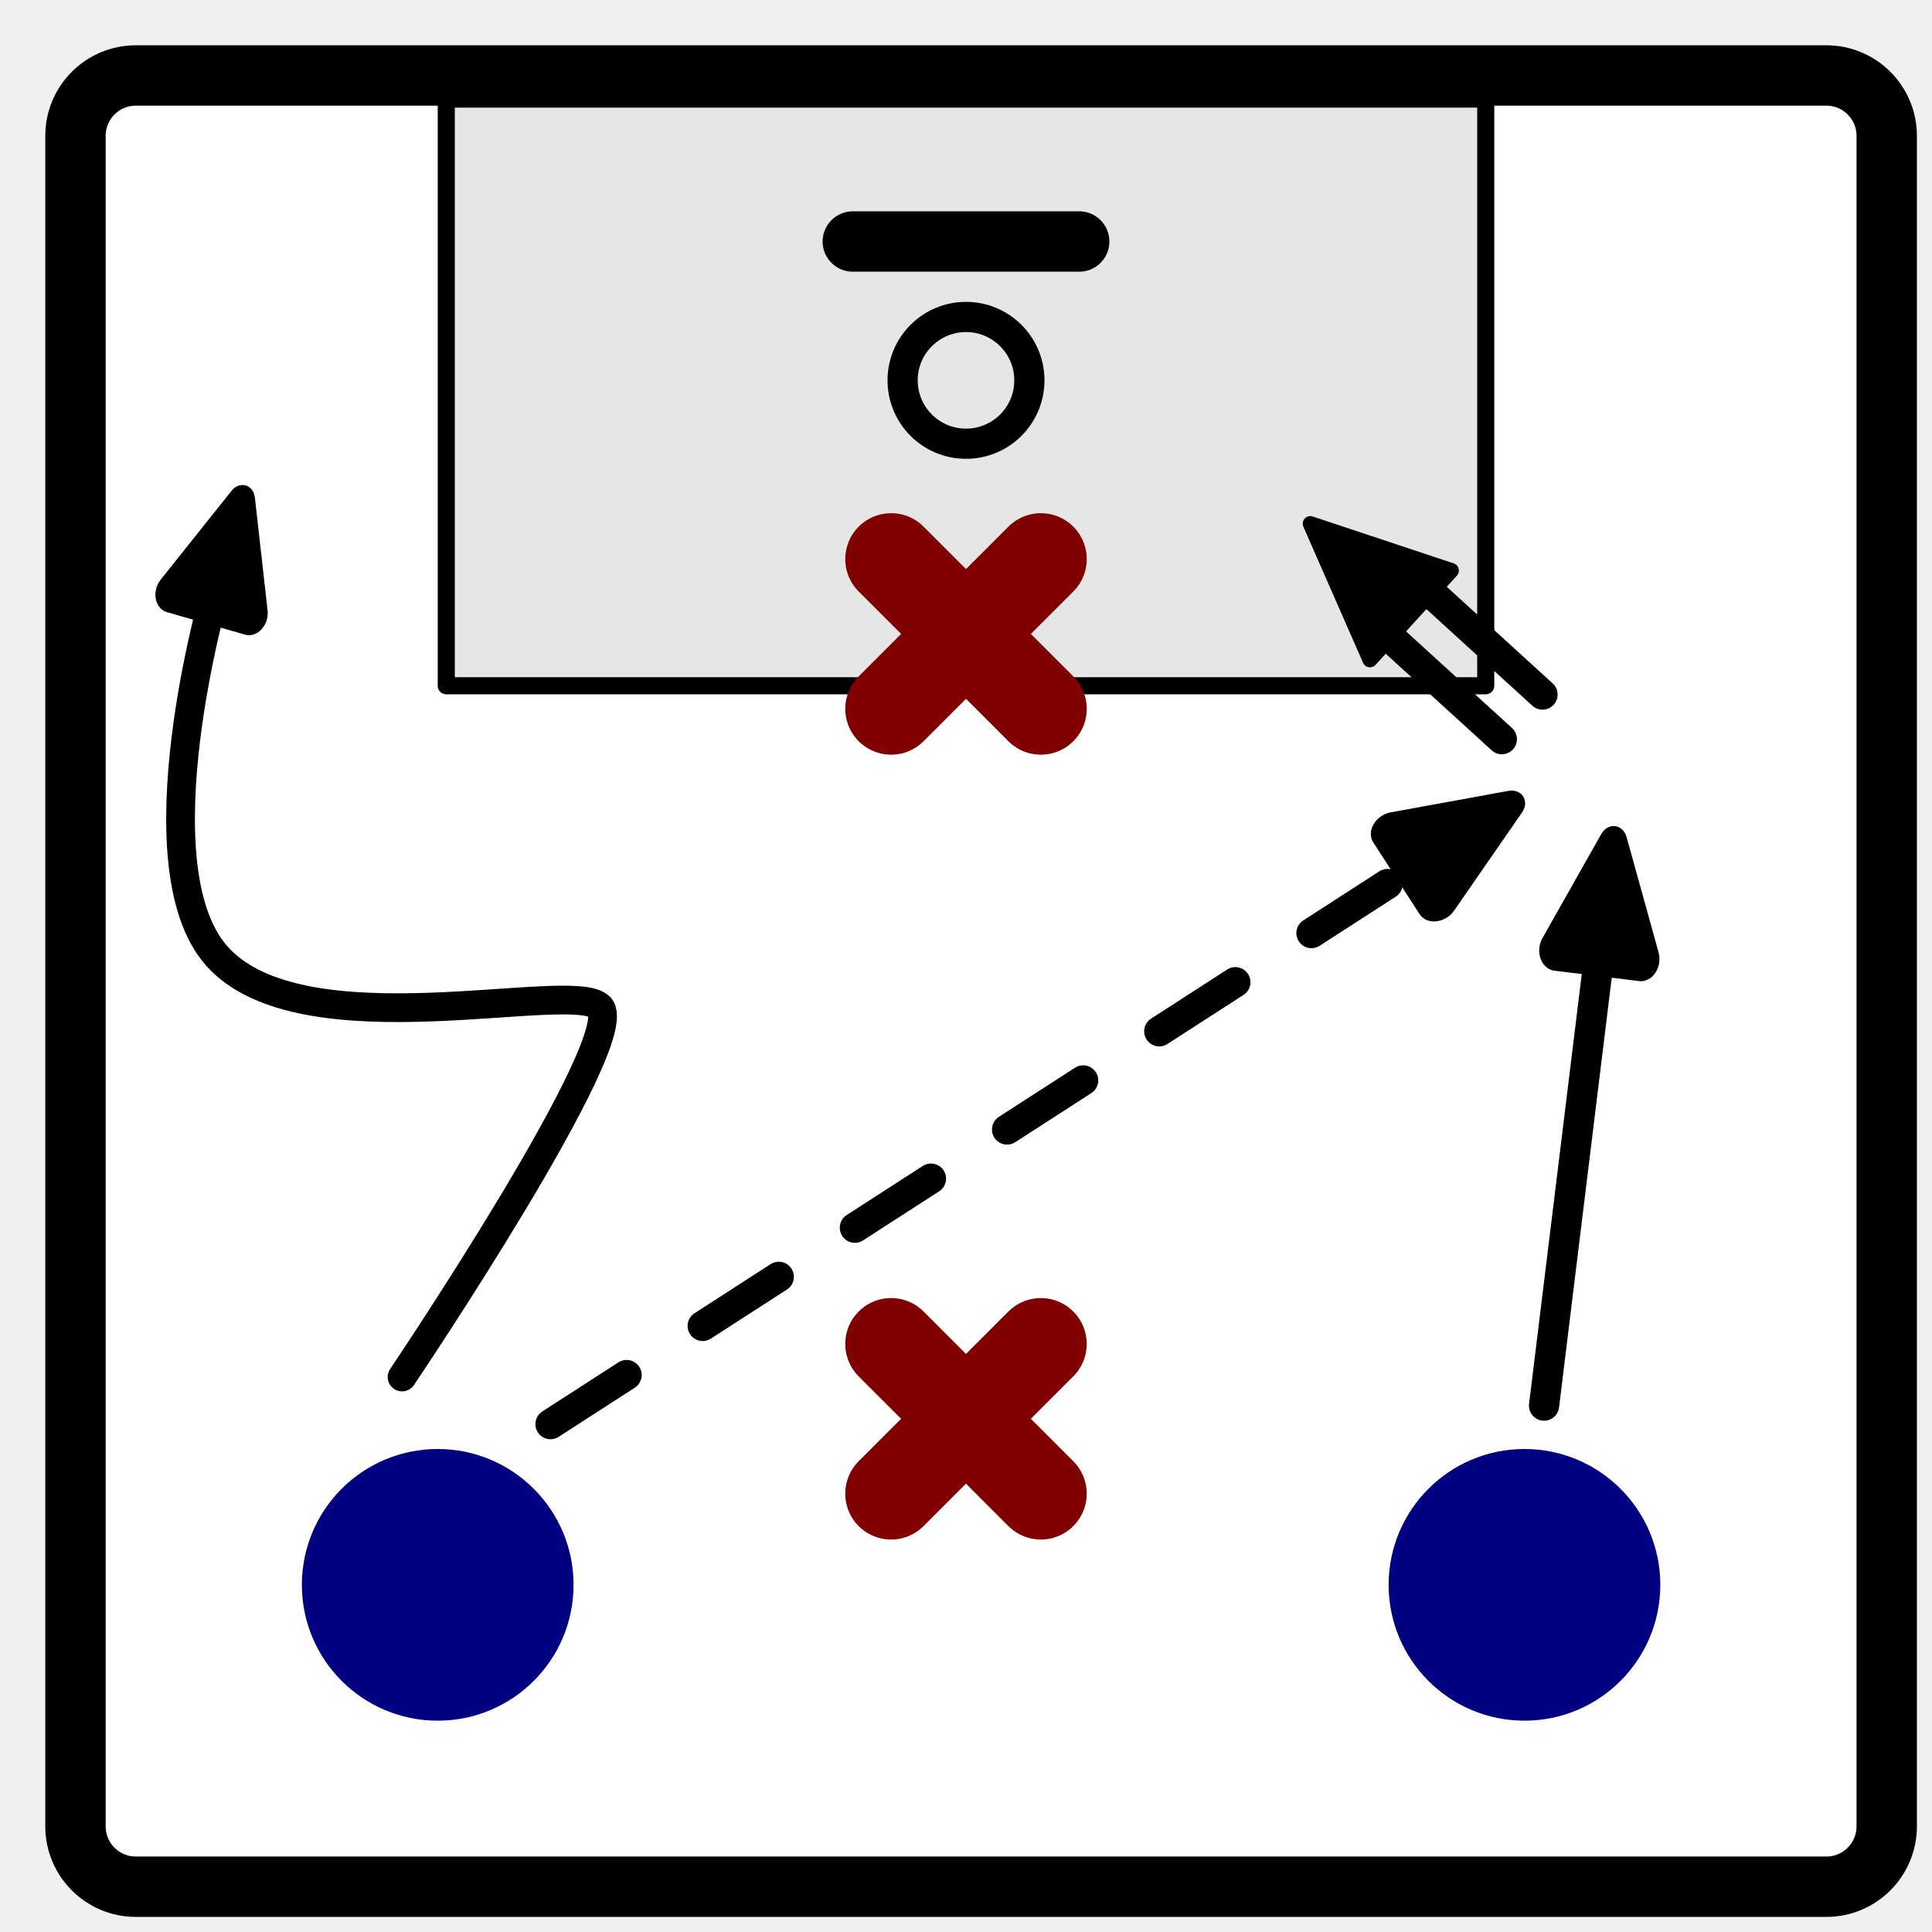
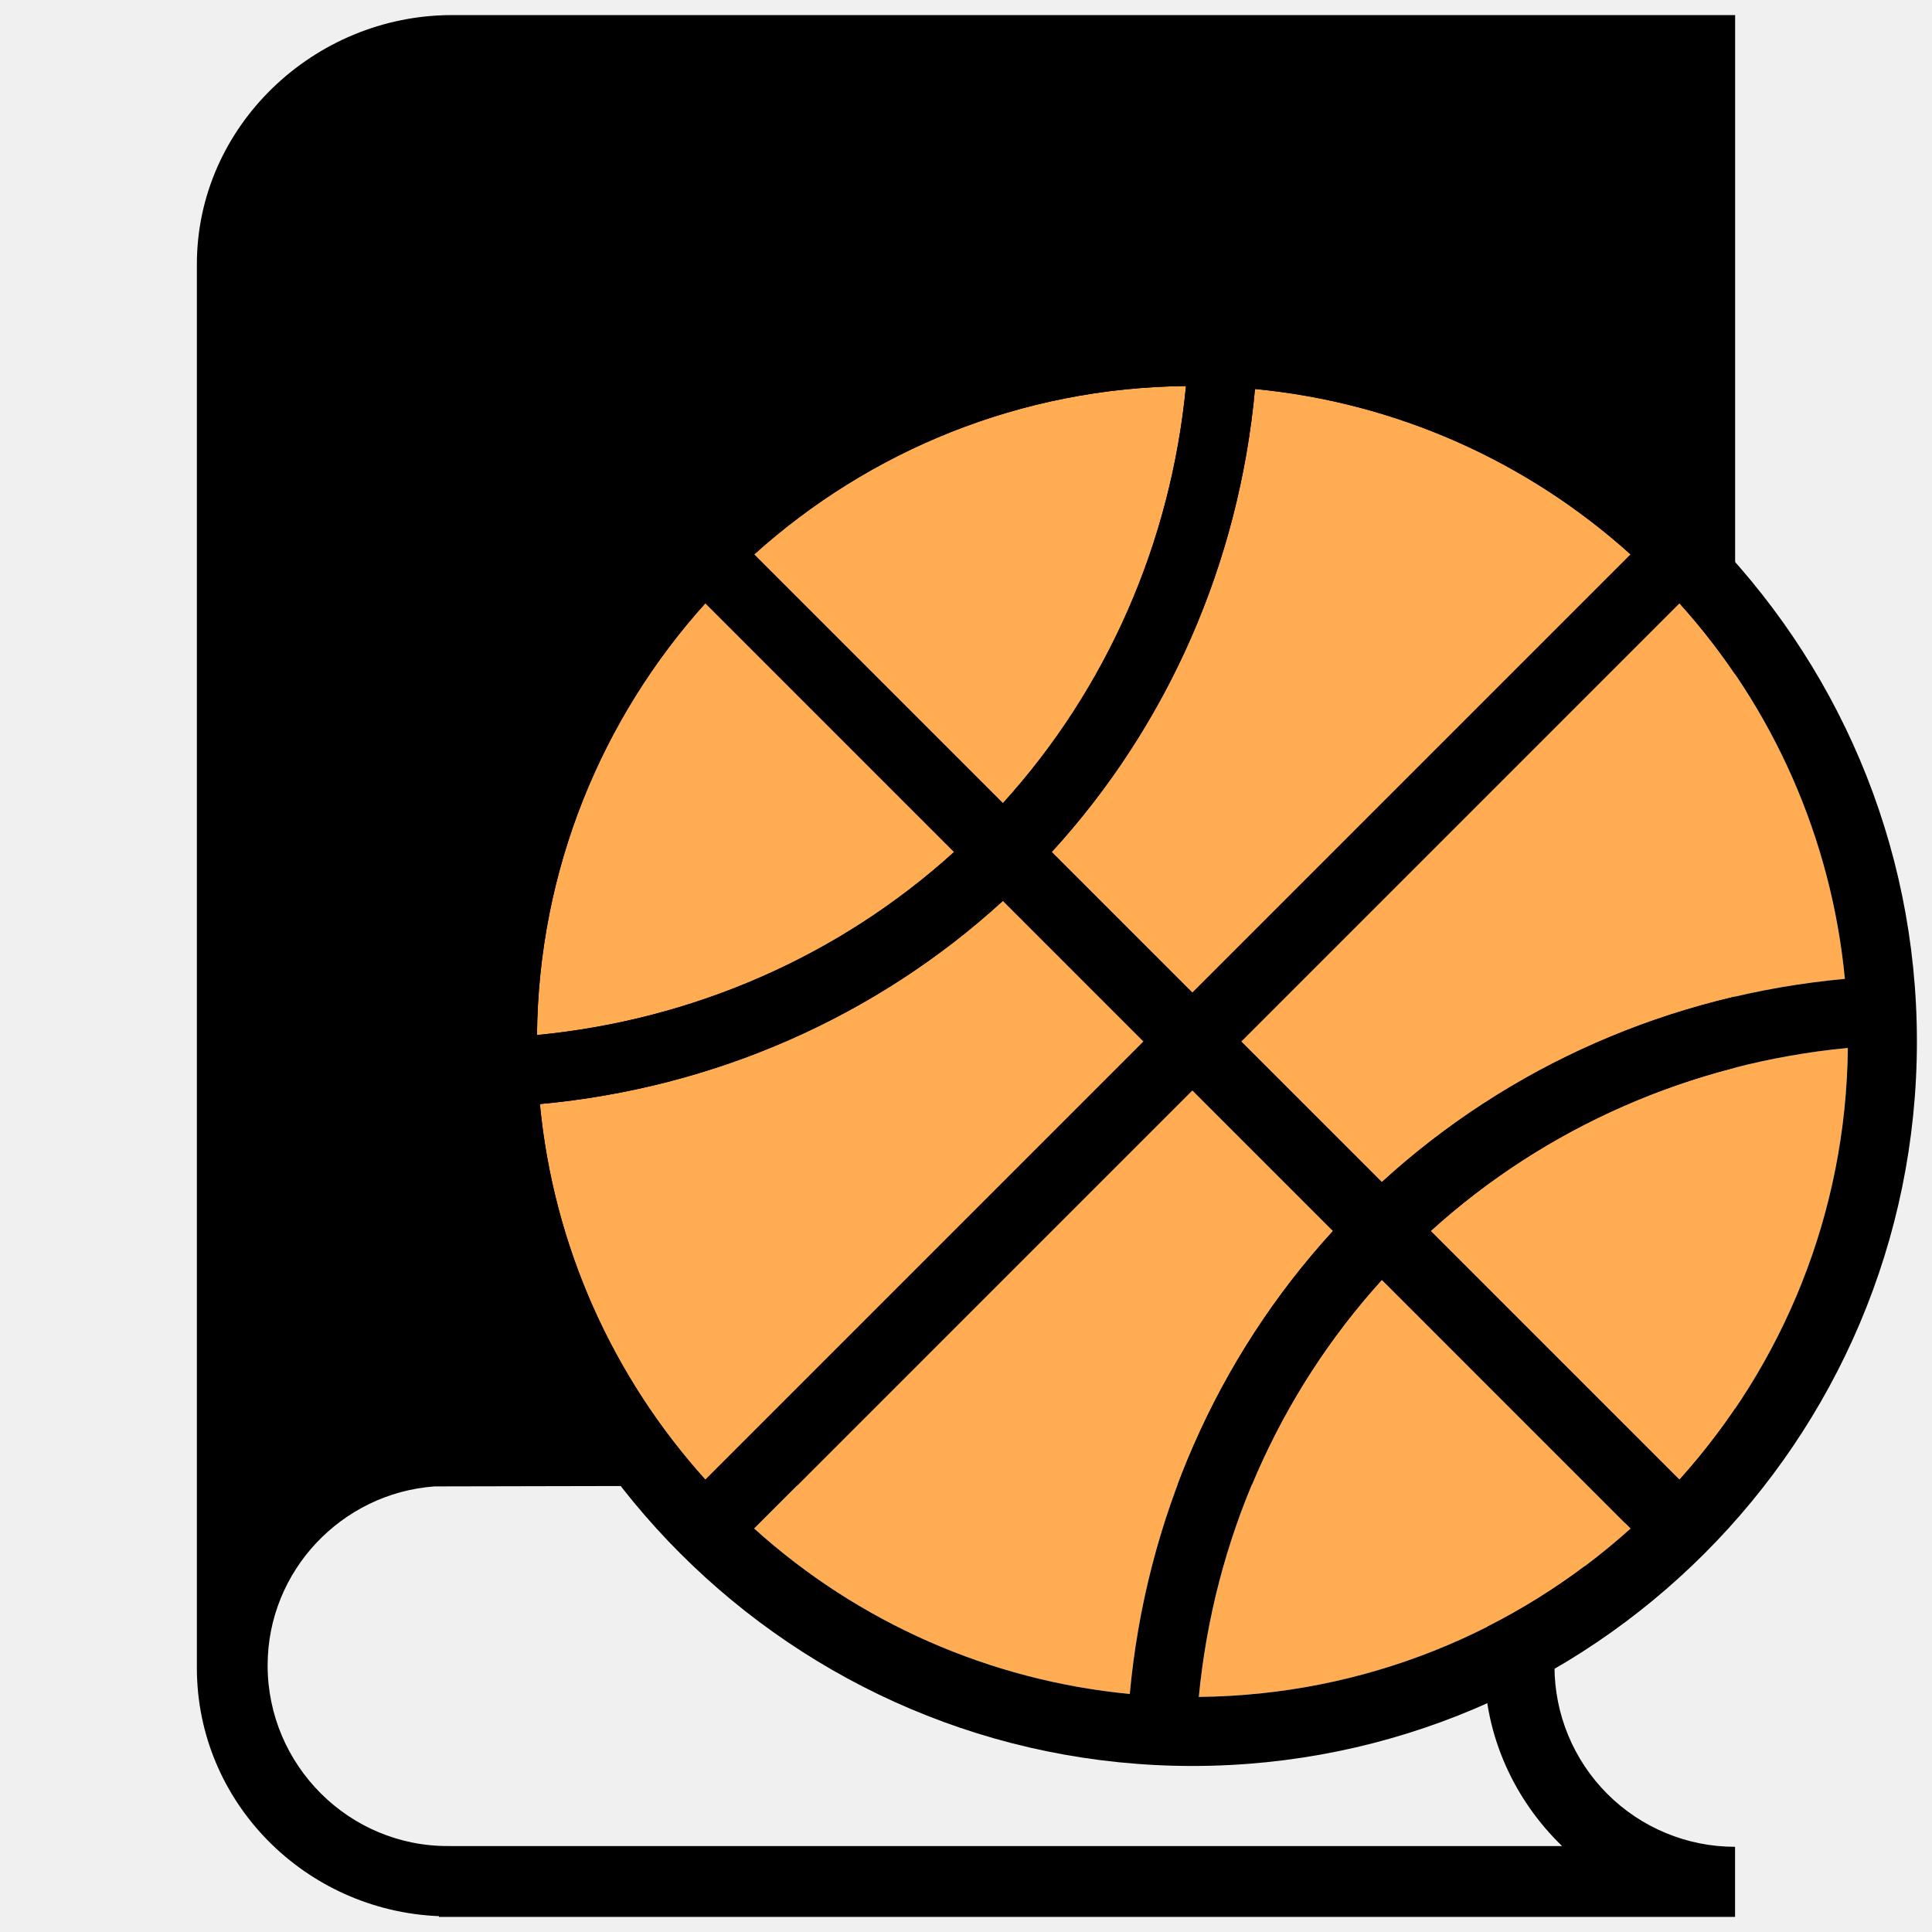
- <svg xmlns="http://www.w3.org/2000/svg" viewBox="0 0 128 128">
-   <defs>
-     <marker style="overflow:visible" id="c" refX="0" refY="0" orient="auto-start-reverse" markerWidth="5" markerHeight="4" viewBox="0 0 6.135 5.93" preserveAspectRatio="none">
-       <path transform="scale(.7)" d="M-.211-4.106 6.21-.894a1 1 90 0 1 0 1.788L-.21 4.106A1.236 1.236 31.717 0 1-2 3v-6A1.236 1.236 148.283 0 1-.211-4.106z" style="fill:context-stroke;fill-rule:evenodd;stroke:none" />
-     </marker>
-     <marker style="overflow:visible" id="a" refX="0" refY="0" orient="auto-start-reverse" markerWidth="5" markerHeight="4" viewBox="0 0 6.135 5.93" preserveAspectRatio="none">
-       <path transform="scale(.7)" d="M-.211-4.106 6.21-.894a1 1 90 0 1 0 1.788L-.21 4.106A1.236 1.236 31.717 0 1-2 3v-6A1.236 1.236 148.283 0 1-.211-4.106z" style="fill:context-stroke;fill-rule:evenodd;stroke:none" />
-     </marker>
-     <marker style="overflow:visible" id="b" refX="0" refY="0" orient="auto-start-reverse" markerWidth="5" markerHeight="4" viewBox="0 0 6.135 5.93" preserveAspectRatio="none">
-       <path transform="scale(.7)" d="M-.211-4.106 6.21-.894a1 1 90 0 1 0 1.788L-.21 4.106A1.236 1.236 31.717 0 1-2 3v-6A1.236 1.236 148.283 0 1-.211-4.106z" style="fill:context-stroke;fill-rule:evenodd;stroke:none" />
-     </marker>
-   </defs>
-   <rect style="fill:#fff;stroke:#000;stroke-width:4;stroke-linecap:round;stroke-linejoin:round;stroke-dasharray:none;stroke-opacity:1;fill-opacity:1" width="120" height="120" x="5" y="5" rx="4" ry="4" />
-   <path style="fill:#e6e6e6;stroke:#000;stroke-width:1.132;stroke-linecap:round;stroke-linejoin:round;stroke-dasharray:none;stroke-dashoffset:0;stroke-opacity:1" d="M29.566 6.566h68.868v38.868H29.566z" />
-   <path fill="#7e4d07" stroke="#000" stroke-linecap="round" stroke-width="6.078" d="m68.96 46.96-9.92-9.92m0 9.92 9.92-9.92" style="fill:maroon;stroke:maroon" />
-   <path style="fill:#000;stroke:#000;stroke-width:2;stroke-linecap:round;stroke-linejoin:round;stroke-dasharray:6,6;stroke-dashoffset:0;stroke-opacity:1;marker-end:url(#a)" d="M84.066 29.114 16.36 15.909" transform="rotate(136.13 47.133 52.15)" />
-   <path style="fill:#000;stroke:#000;stroke-width:2;stroke-linecap:round;stroke-linejoin:round;stroke-dasharray:none;stroke-dashoffset:0;stroke-opacity:1;marker-end:url(#b)" d="m102.298 93.126 3.768-30.736" />
-   <path fill="#7e4d07" stroke="#000" stroke-linecap="round" stroke-width="6.078" d="m68.959 98.959-9.92-9.92m0 9.92 9.92-9.92" style="fill:maroon;stroke:maroon" />
-   <path style="fill:#000;stroke:#000;stroke-width:4;stroke-linecap:round;stroke-linejoin:round;stroke-dasharray:none;stroke-opacity:1" d="M56.5 16h15" />
-   <circle style="fill:none;stroke:#000;stroke-width:2;stroke-linecap:round;stroke-linejoin:round;stroke-dasharray:none;stroke-opacity:1" cx="64" cy="25.199" r="4.199" />
-   <path style="fill:none;stroke:#000;stroke-width:2;stroke-linecap:round;stroke-linejoin:round;stroke-dasharray:none;stroke-opacity:1" d="M98 50V40m4 10V40" transform="rotate(-47.64 97.586 47.786)" />
-   <path style="fill:#000;stroke:#000;stroke-width:1;stroke-linecap:round;stroke-linejoin:round;stroke-dasharray:none;stroke-dashoffset:0;stroke-opacity:1" d="m100 31-4 9h8z" transform="rotate(-47.64 97.586 47.786)" />
-   <circle cx="101" cy="105" fill="navy" stroke="navy" stroke-linecap="round" stroke-linejoin="round" stroke-width="2" r="8" style="fill:navy;fill-opacity:1;stroke:navy;stroke-opacity:1" />
-   <circle cx="29" cy="105" fill="navy" stroke="navy" stroke-linecap="round" stroke-linejoin="round" stroke-width="2" r="8" style="fill:navy;fill-opacity:1;stroke:navy;stroke-opacity:1" />
-   <path style="fill:none;stroke:#000;stroke-width:1.903;stroke-linecap:round;stroke-linejoin:round;stroke-dasharray:none;stroke-dashoffset:0;stroke-opacity:1;marker-end:url(#c)" d="M26.638 91.23s15.166-22.51 13.09-24.53c-1.886-1.836-19.747 3.028-25.382-3.382-5.306-6.034-.099-24.103-.099-24.103" />
+ <svg xmlns="http://www.w3.org/2000/svg" viewBox="0 0 128 128" version="1.1" id="svg36" xml:space="preserve">
+   <defs id="defs40" />
+   <path d="m 13.043,17.5 v 92.999 c 0,8.935 7.208,16.097 16.041,16.451 V 127 h 85.868 v -4.644 A 11.958,11.958 0 0 1 102.989,110.391 11.958,11.958 0 0 1 114.957,98.427 V 1 H 29.941 c -9.134,0 -16.897,7.363 -16.897,16.5 z m 85.301,92.841 c 0,4.694 2.018,8.935 5.147,11.964 H 29.745 c -6.613,0.05 -12.014,-5.351 -12.014,-11.968 0,-6.257 4.896,-11.406 11.056,-11.859 l 74.862,-0.155 c -3.231,3.032 -5.302,7.27 -5.302,12.017 z" style="stroke-width:0.5" id="path2" />
+   <g id="g28" transform="matrix(4.529859,0,0,4.529859,-26.73761,-34.58682)" />
+   <g id="g1991" transform="matrix(0.7500007,0,0,0.7500007,31,21)">
+     <path d="m 224.139,210 40.776,40.776 c 36.787,-33.665 83.793,-54.3 134.218,-58.917 -3.965,-41.654 -21.431,-79.428 -47.967,-108.886 z m -28.285,0 -40.768,-40.768 c -36.785,33.663 -83.79,54.296 -134.215,58.912 3.964,41.652 21.426,79.424 47.958,108.881 z m 69.074,69.074 c -30.139,33.221 -48.696,75.509 -53.062,120.904 48.061,-0.466 91.908,-18.858 125.16,-48.806 z m -95.7,-123.985 40.768,40.768 127.027,-127.026 c -29.458,-26.53 -67.229,-43.992 -108.88,-47.957 -4.617,50.424 -25.25,97.43 -58.915,134.215 z M 250.772,264.918 209.996,224.142 82.971,351.168 c 29.459,26.535 67.233,43.999 108.887,47.962 4.618,-50.423 25.25,-97.427 58.914,-134.212 z M 155.073,140.934 C 185.212,107.711 203.77,65.422 208.136,20.027 160.074,20.491 116.226,38.884 82.974,68.835 Z M 68.831,82.977 C 38.882,116.229 20.49,160.076 20.023,208.136 65.419,203.772 107.708,185.215 140.93,155.076 Z M 351.169,337.03 c 29.953,-33.252 48.347,-77.101 48.812,-125.164 -45.396,4.365 -87.687,22.924 -120.91,53.065 z" style="fill:#ffac52" transform="scale(0.30476)" id="path1980" />
+     <path d="M 33.6,0 C 15.072,0 0,15.073 0,33.6 0,52.128 15.073,67.2 33.6,67.2 52.127,67.2 67.2,52.128 67.2,33.6 67.2,15.074 52.128,0 33.6,0 Z M 3.203,33.302 c 0.074,-7.69 3.017,-14.705 7.81,-20.026 l 11.535,11.536 c -5.316,4.822 -12.082,7.791 -19.345,8.49 z M 33.302,3.204 c -0.699,7.263 -3.668,14.03 -8.49,19.345 L 13.276,11.013 c 5.32,-4.792 12.336,-7.735 20.026,-7.81 z m 30.695,30.694 c -0.075,7.69 -3.017,14.706 -7.81,20.027 L 44.65,42.389 c 5.316,-4.823 12.082,-7.792 19.346,-8.49 z M 42.387,40.124 35.861,33.6 56.185,13.275 a 30.289,30.289 0 0 1 7.675,17.422 c -8.068,0.74 -15.589,4.04 -21.475,9.427 z M 24.813,27.077 31.336,33.6 11.012,53.924 A 30.29,30.29 0 0 1 3.338,36.503 c 8.068,-0.739 15.59,-4.04 21.475,-9.426 z m 8.785,4.26 -6.523,-6.523 C 32.462,18.928 35.763,11.407 36.502,3.34 a 30.29,30.29 0 0 1 17.42,7.673 z m 0,4.526 6.524,6.524 c -5.386,5.886 -8.687,13.406 -9.426,21.474 A 30.288,30.288 0 0 1 13.274,56.187 Z m 8.79,8.789 11.535,11.536 c -5.32,4.791 -12.336,7.734 -20.026,7.809 0.699,-7.264 3.668,-14.03 8.49,-19.345 z" style="stroke-width:1" transform="scale(1.90476)" id="path1982" />
+   </g>
</svg>
